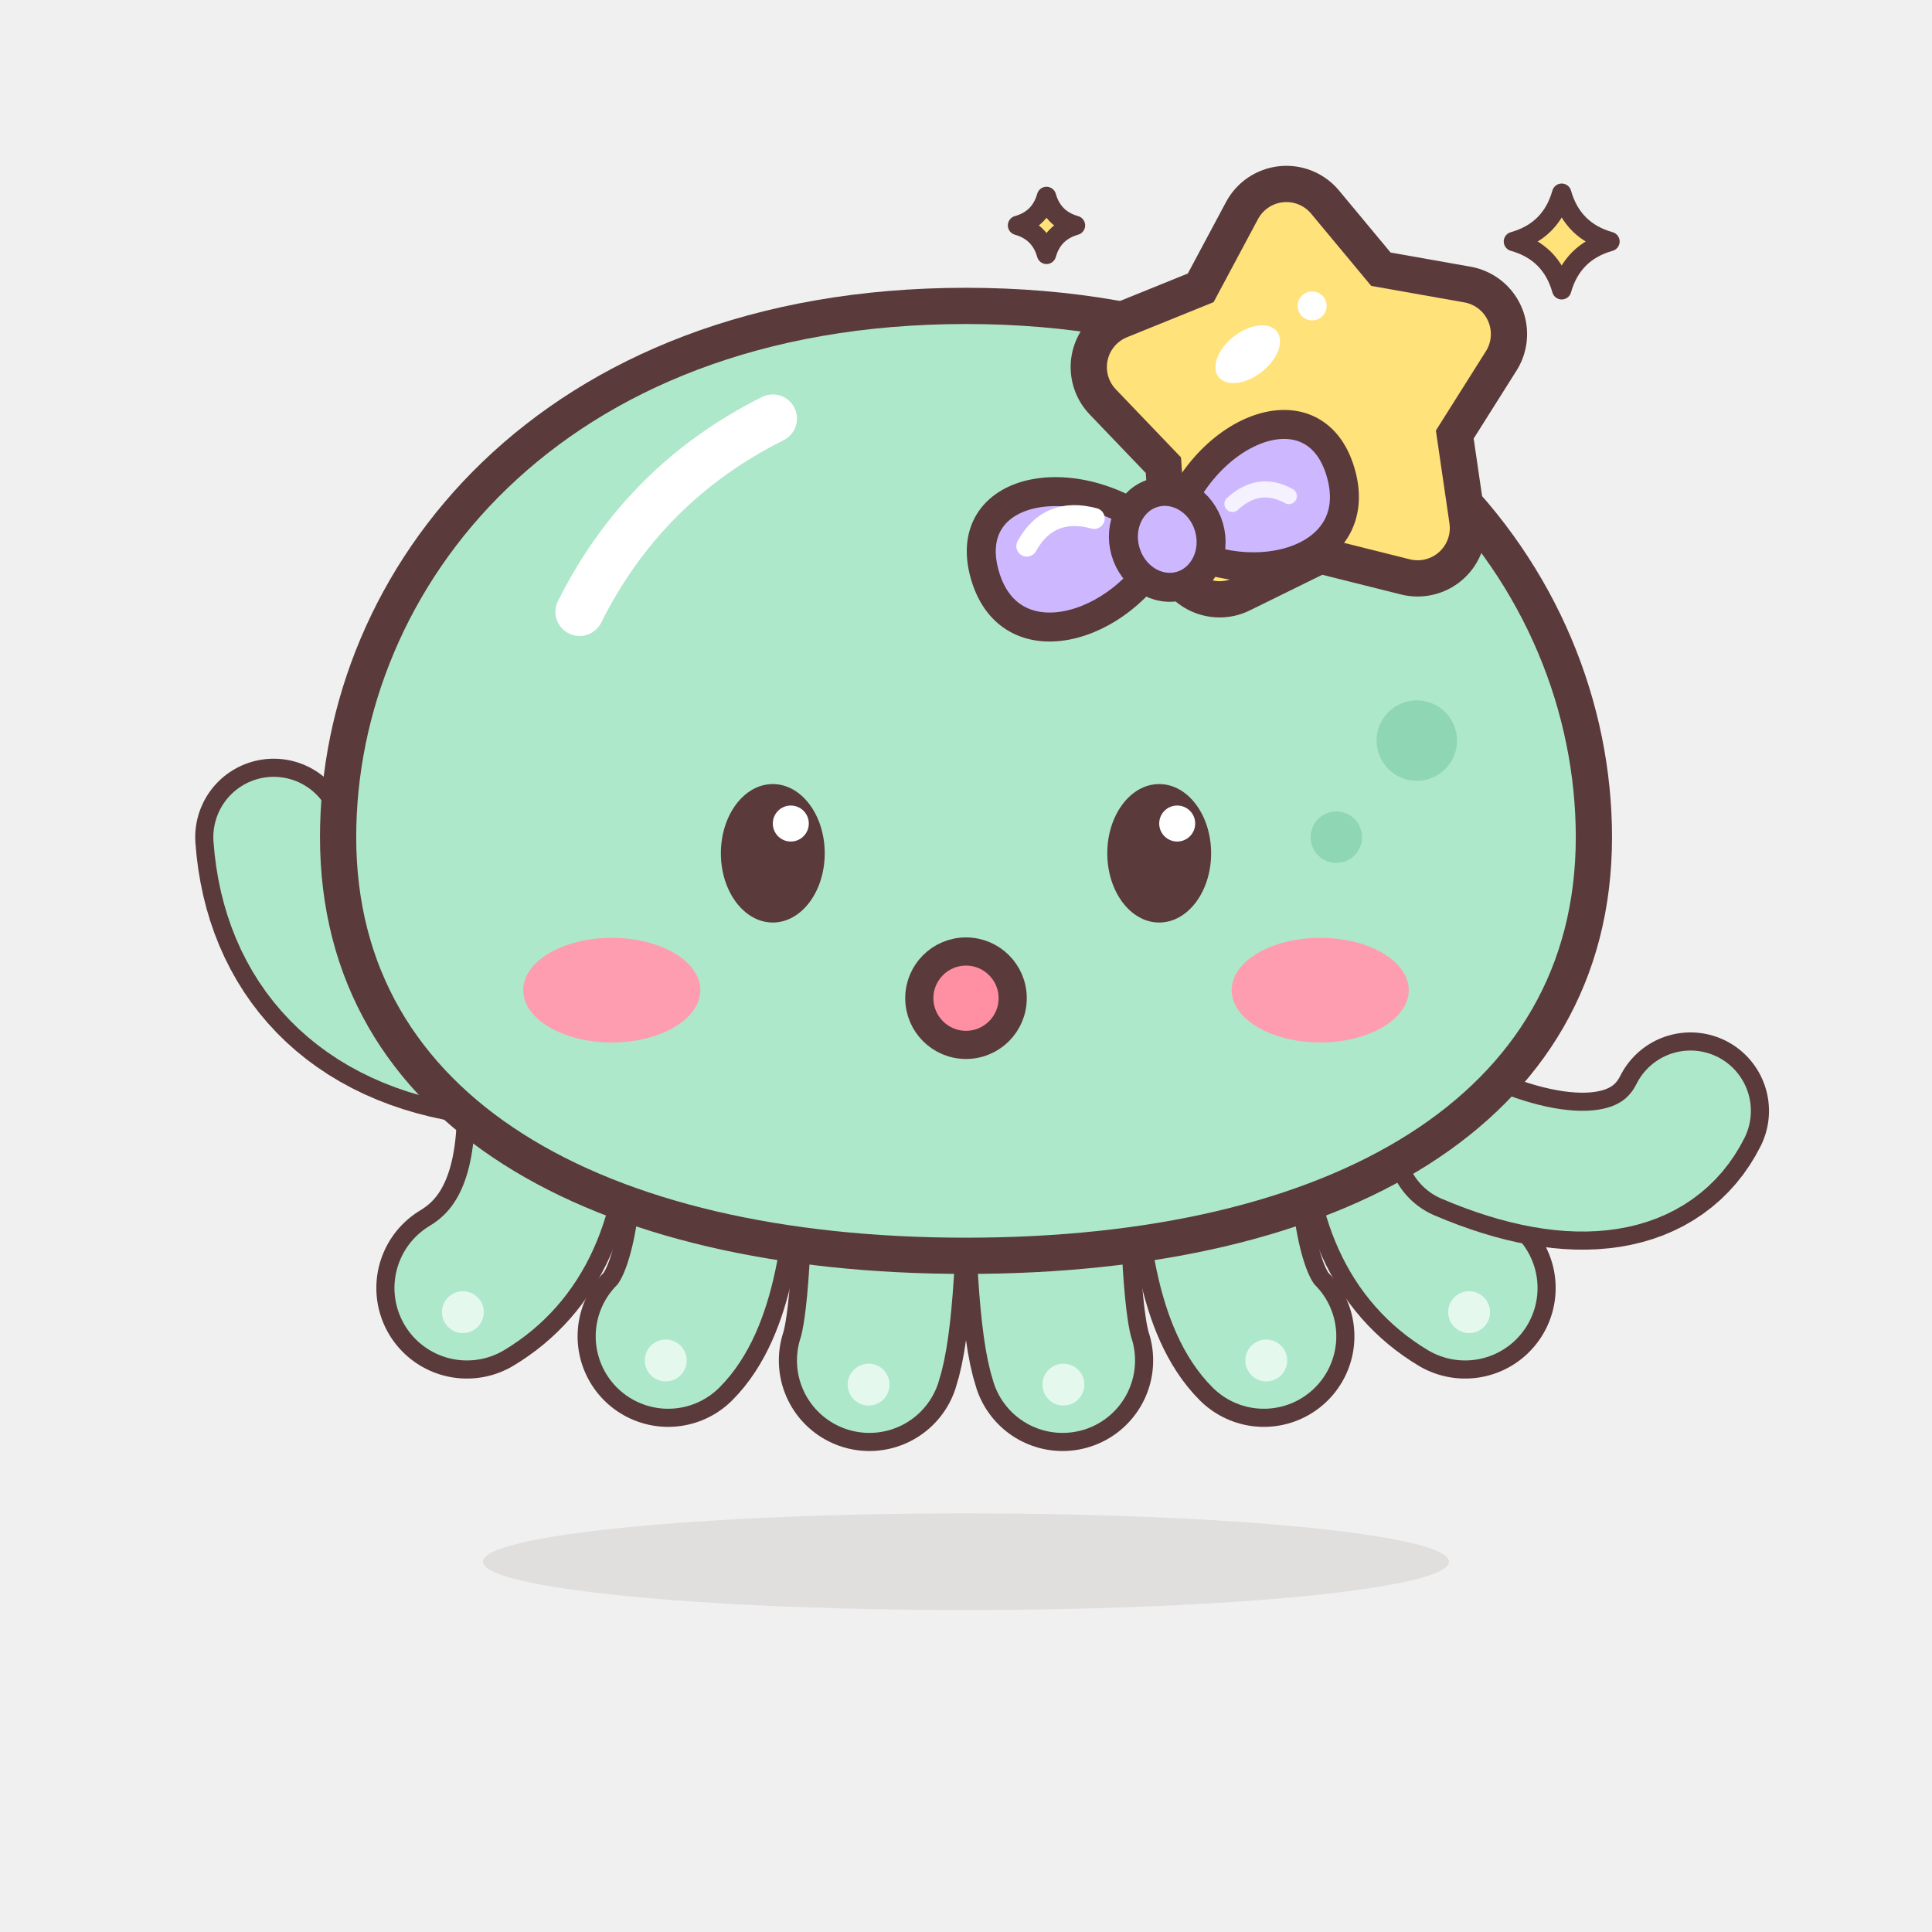
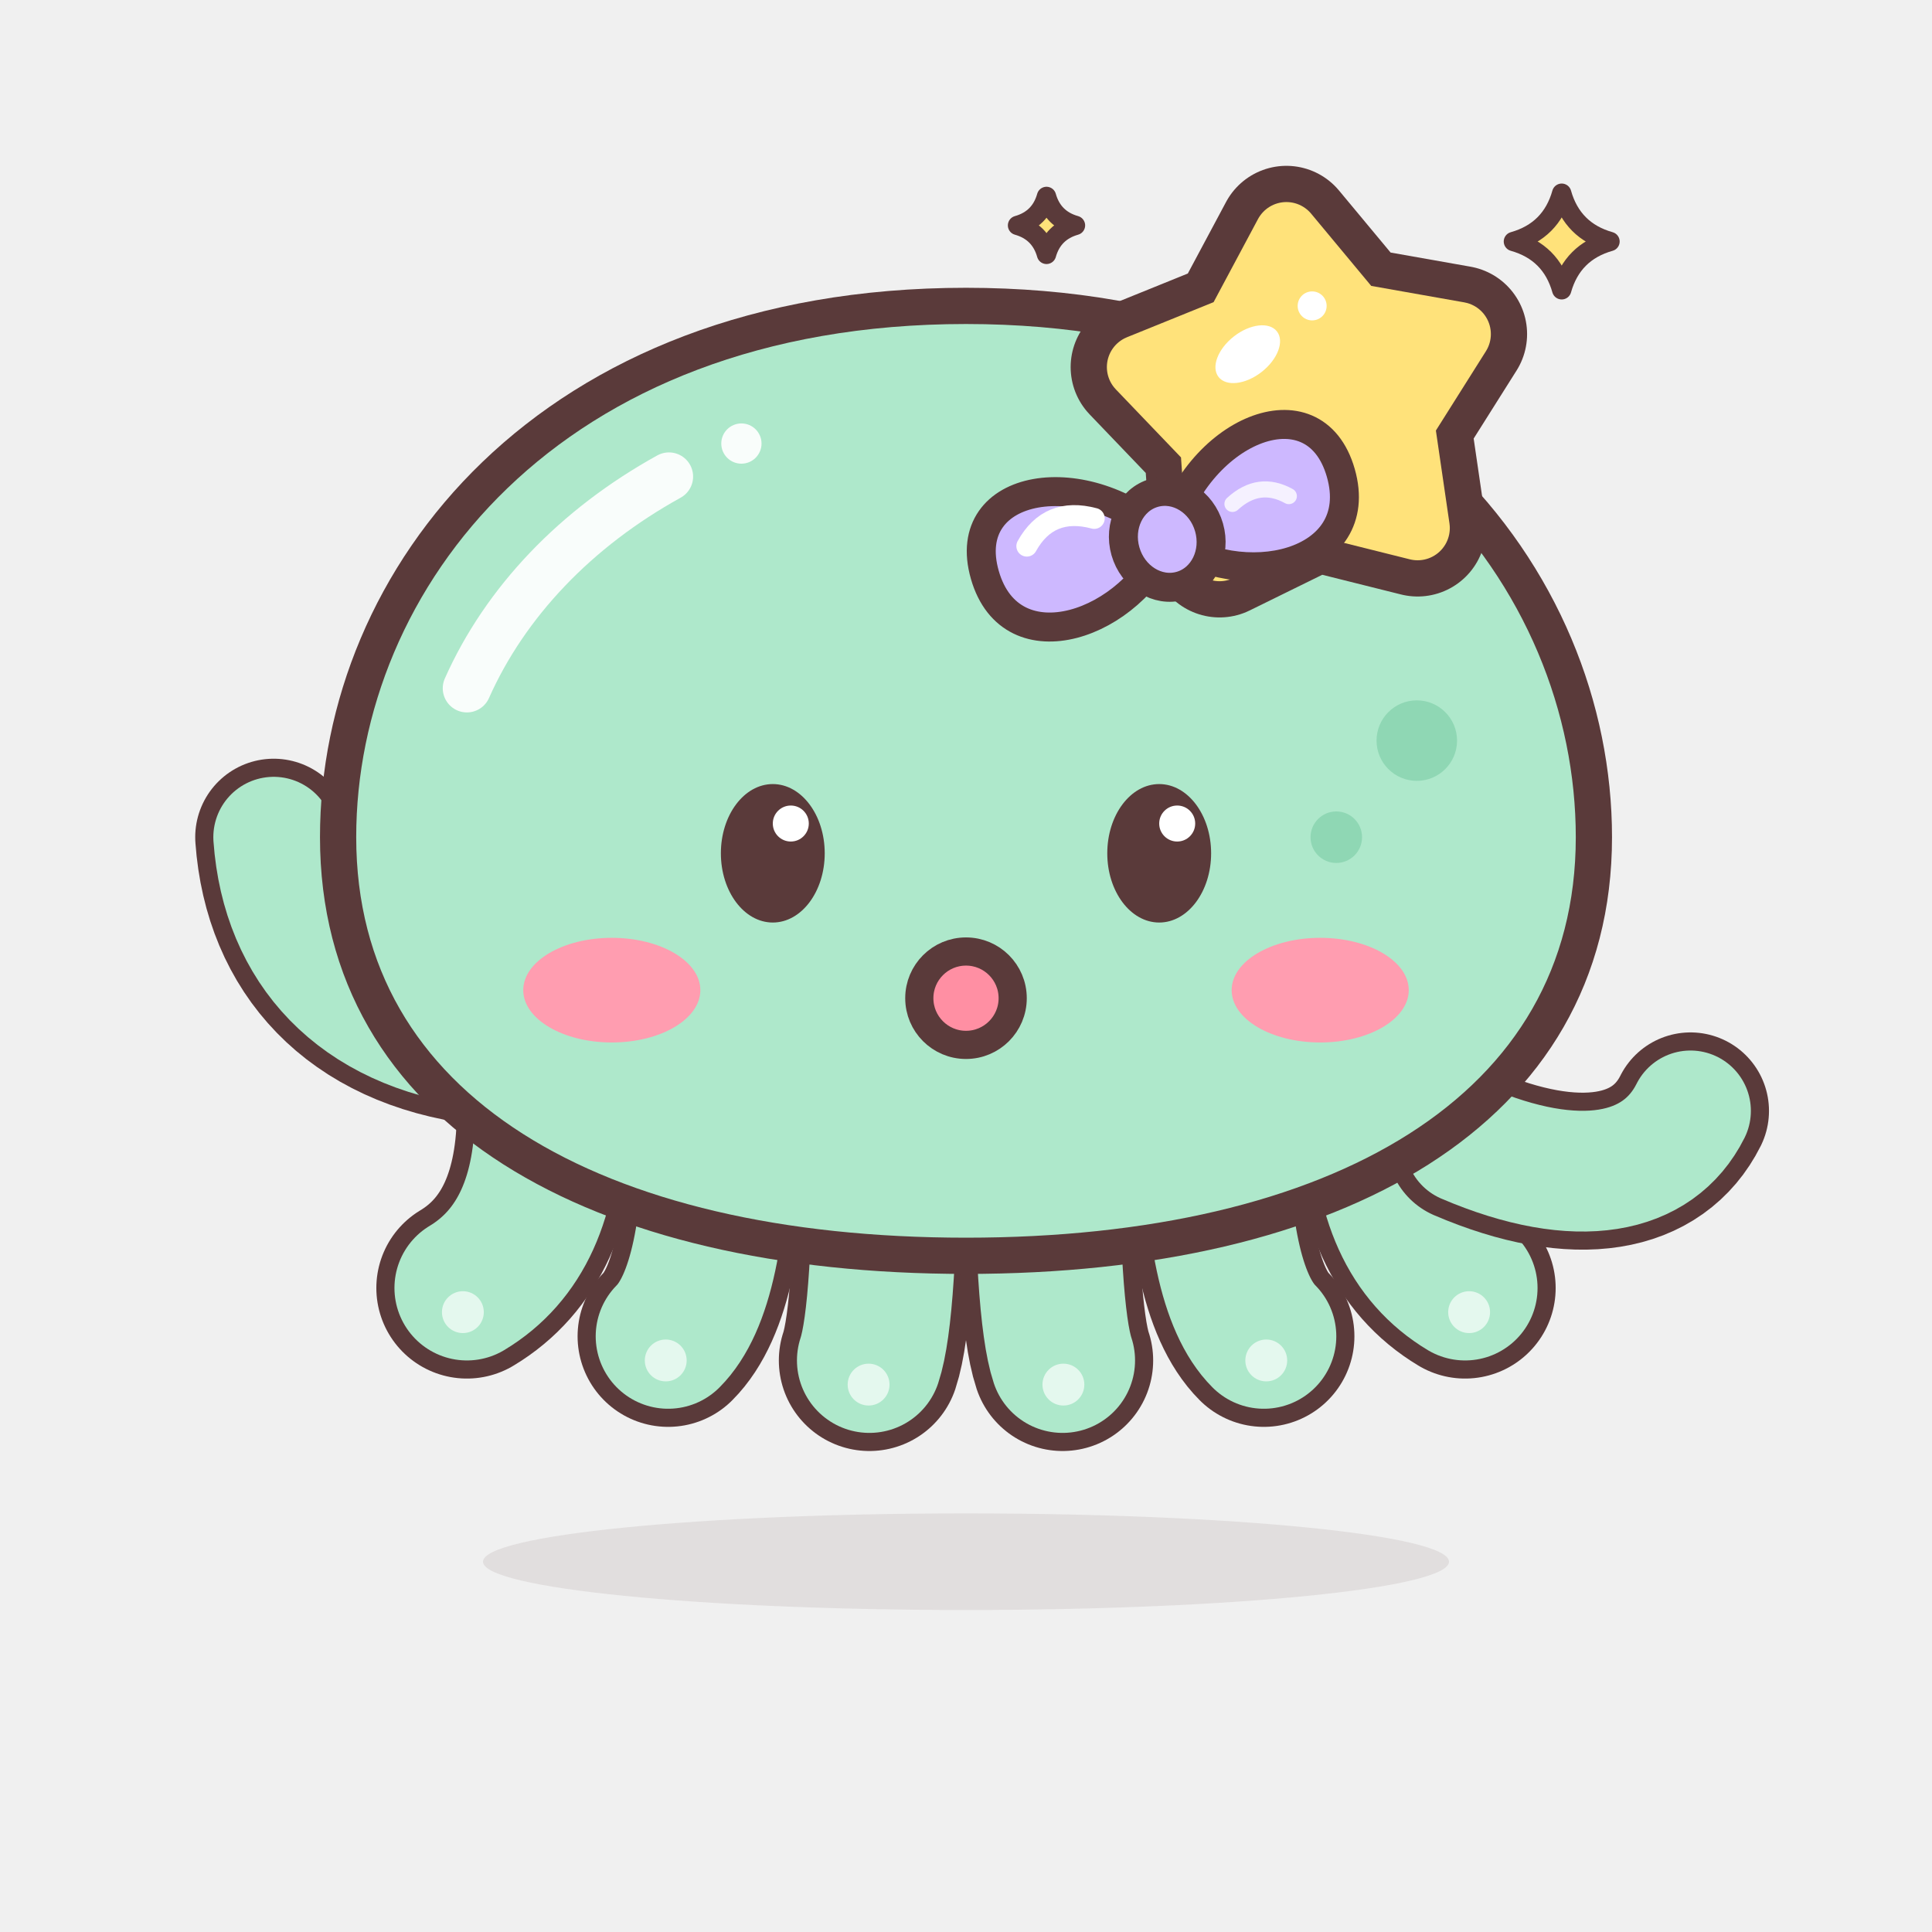
<svg xmlns="http://www.w3.org/2000/svg" viewBox="0 0 240 240" width="240" height="240">
+   <defs>
+     <clipPath id="G3-head">
+       <path d="M120 38 C 172 38, 198 72, 198 104 C 198 138, 166 156, 120 156 C 74 156, 42 138, 42 104 C 42 72, 68 38, 120 38 Z" />
+     </clipPath>
+   </defs>
  <ellipse cx="120" cy="194" rx="60" ry="6" fill="#5A3A3A" opacity="0.10" />
  <g fill="none" stroke-linecap="round" stroke-linejoin="round">
    <g stroke="#5A3A3A" stroke-width="22.5">
      <path d="M68 138 Q 68 154, 58 160" />
      <path d="M89 138 Q 89 160, 83 166" />
      <path d="M110 138 Q 110 163, 108 169" />
      <path d="M130 138 Q 130 163, 132 169" />
      <path d="M151 138 Q 151 160, 157 166" />
      <path d="M172 138 Q 172 154, 182 160" />
    </g>
    <g stroke="#AEE8CB" stroke-width="18">
      <path d="M68 138 Q 68 154, 58 160" />
      <path d="M89 138 Q 89 160, 83 166" />
      <path d="M110 138 Q 110 163, 108 169" />
      <path d="M130 138 Q 130 163, 132 169" />
      <path d="M151 138 Q 151 160, 157 166" />
      <path d="M172 138 Q 172 154, 182 160" />
    </g>
  </g>
  <g fill="none" stroke-linecap="round" stroke-linejoin="round">
    <g stroke="#5A3A3A" stroke-width="19.5">
      <path d="M60 130 C 44 128, 35 118, 34 104" />
      <path d="M182 142 C 196 148, 206 146, 210 138" />
    </g>
    <g stroke="#AEE8CB" stroke-width="15">
      <path d="M60 130 C 44 128, 35 118, 34 104" />
      <path d="M182 142 C 196 148, 206 146, 210 138" />
    </g>
  </g>
  <g fill="#E4F8EE">
    <circle cx="57.5" cy="163" r="2.6" />
    <circle cx="82.7" cy="169" r="2.6" />
    <circle cx="107.9" cy="172" r="2.6" />
    <circle cx="132.1" cy="172" r="2.6" />
    <circle cx="157.3" cy="169" r="2.6" />
    <circle cx="182.5" cy="163" r="2.6" />
  </g>
  <path d="M120 38 C 172 38, 198 72, 198 104 C 198 138, 166 156, 120 156 C 74 156, 42 138, 42 104 C 42 72, 68 38, 120 38 Z" fill="#AEE8CB" stroke="#5A3A3A" stroke-width="4.5" />
  <g fill="#8FD7B4">
    <circle cx="176" cy="92" r="5" />
    <circle cx="166" cy="104" r="3.2" />
  </g>
-   <path d="M72 76 Q 80 60, 96 52" fill="none" stroke="#FFFFFF" stroke-width="6" stroke-linecap="round" />
+   <path d="M58.0 85.5 A 66 54 0 0 1 83.1 59.2" fill="none" stroke="#FFFFFF" stroke-width="6" stroke-linecap="round" opacity="0.92" />
+   <circle cx="92.1" cy="55.1" r="2.5" fill="#FFFFFF" opacity="0.92" />
  <g>
    <polygon points="159.8,29.1 168.2,39.2 181.2,41.5 174.2,52.6 176.1,65.6 163.3,62.4 151.5,68.2 150.6,55.1 141.5,45.6 153.6,40.7" fill="#5A3A3A" stroke="#5A3A3A" stroke-width="17.0" stroke-linejoin="round" />
    <polygon points="159.8,29.1 168.2,39.2 181.2,41.5 174.2,52.6 176.1,65.6 163.3,62.4 151.5,68.2 150.6,55.1 141.5,45.6 153.6,40.7" fill="#FFE27A" stroke="#FFE27A" stroke-width="8" stroke-linejoin="round" />
    <ellipse cx="155" cy="44" rx="4.6" ry="2.8" fill="#FFFFFF" transform="rotate(-38 155 44)" />
    <circle cx="163" cy="38" r="1.8" fill="#FFFFFF" />
    <g transform="translate(145 67) rotate(-16) scale(1.0)" stroke="#5A3A3A" stroke-width="3.60" stroke-linejoin="round">
      <path d="M0 0 C -7 -12, -23 -14, -23 -2 C -23 10, -7 9, 0 0 Z" fill="#CDB8FF" />
      <path d="M0 0 C -7 -12, -23 -14, -23 -2 C -23 10, -7 9, 0 0 Z" fill="#CDB8FF" transform="scale(-1 1)" />
      <path d="M-17 -4 Q -13 -8, -8 -5" fill="none" stroke="#FFFFFF" stroke-width="2.60" stroke-linecap="round" />
      <path d="M9 -2 Q 13 -4, 16 -1" fill="none" stroke="#FFFFFF" stroke-width="2.00" stroke-linecap="round" opacity="0.8" />
      <ellipse cx="0" cy="0" rx="5.4" ry="6" fill="#CDB8FF" />
    </g>
    <path d="M194 24 Q 195.32 28.68, 200 30 Q 195.32 31.32, 194 36 Q 192.68 31.32, 188 30 Q 192.68 28.68, 194 24 Z" fill="#FFE27A" stroke="#5A3A3A" stroke-width="2.4" stroke-linejoin="round" />
    <path d="M130 24.4 Q 130.792 27.208, 133.6 28 Q 130.792 28.792, 130 31.6 Q 129.208 28.792, 126.4 28 Q 129.208 27.208, 130 24.4 Z" fill="#FFE27A" stroke="#5A3A3A" stroke-width="2.4" stroke-linejoin="round" />
  </g>
  <ellipse cx="76" cy="123" rx="11" ry="6.5" fill="#FF9DB0" />
  <ellipse cx="164" cy="123" rx="11" ry="6.5" fill="#FF9DB0" />
  <ellipse cx="96" cy="106" rx="6.45" ry="8.6" fill="#5A3A3A" />
  <circle cx="98.236" cy="102.302" r="2.236" fill="#FFFFFF" />
  <ellipse cx="144" cy="106" rx="6.45" ry="8.6" fill="#5A3A3A" />
  <circle cx="146.236" cy="102.302" r="2.236" fill="#FFFFFF" />
  <circle cx="120" cy="124" r="5.8" fill="#FF8FA3" stroke="#5A3A3A" stroke-width="3.5" />
</svg>
